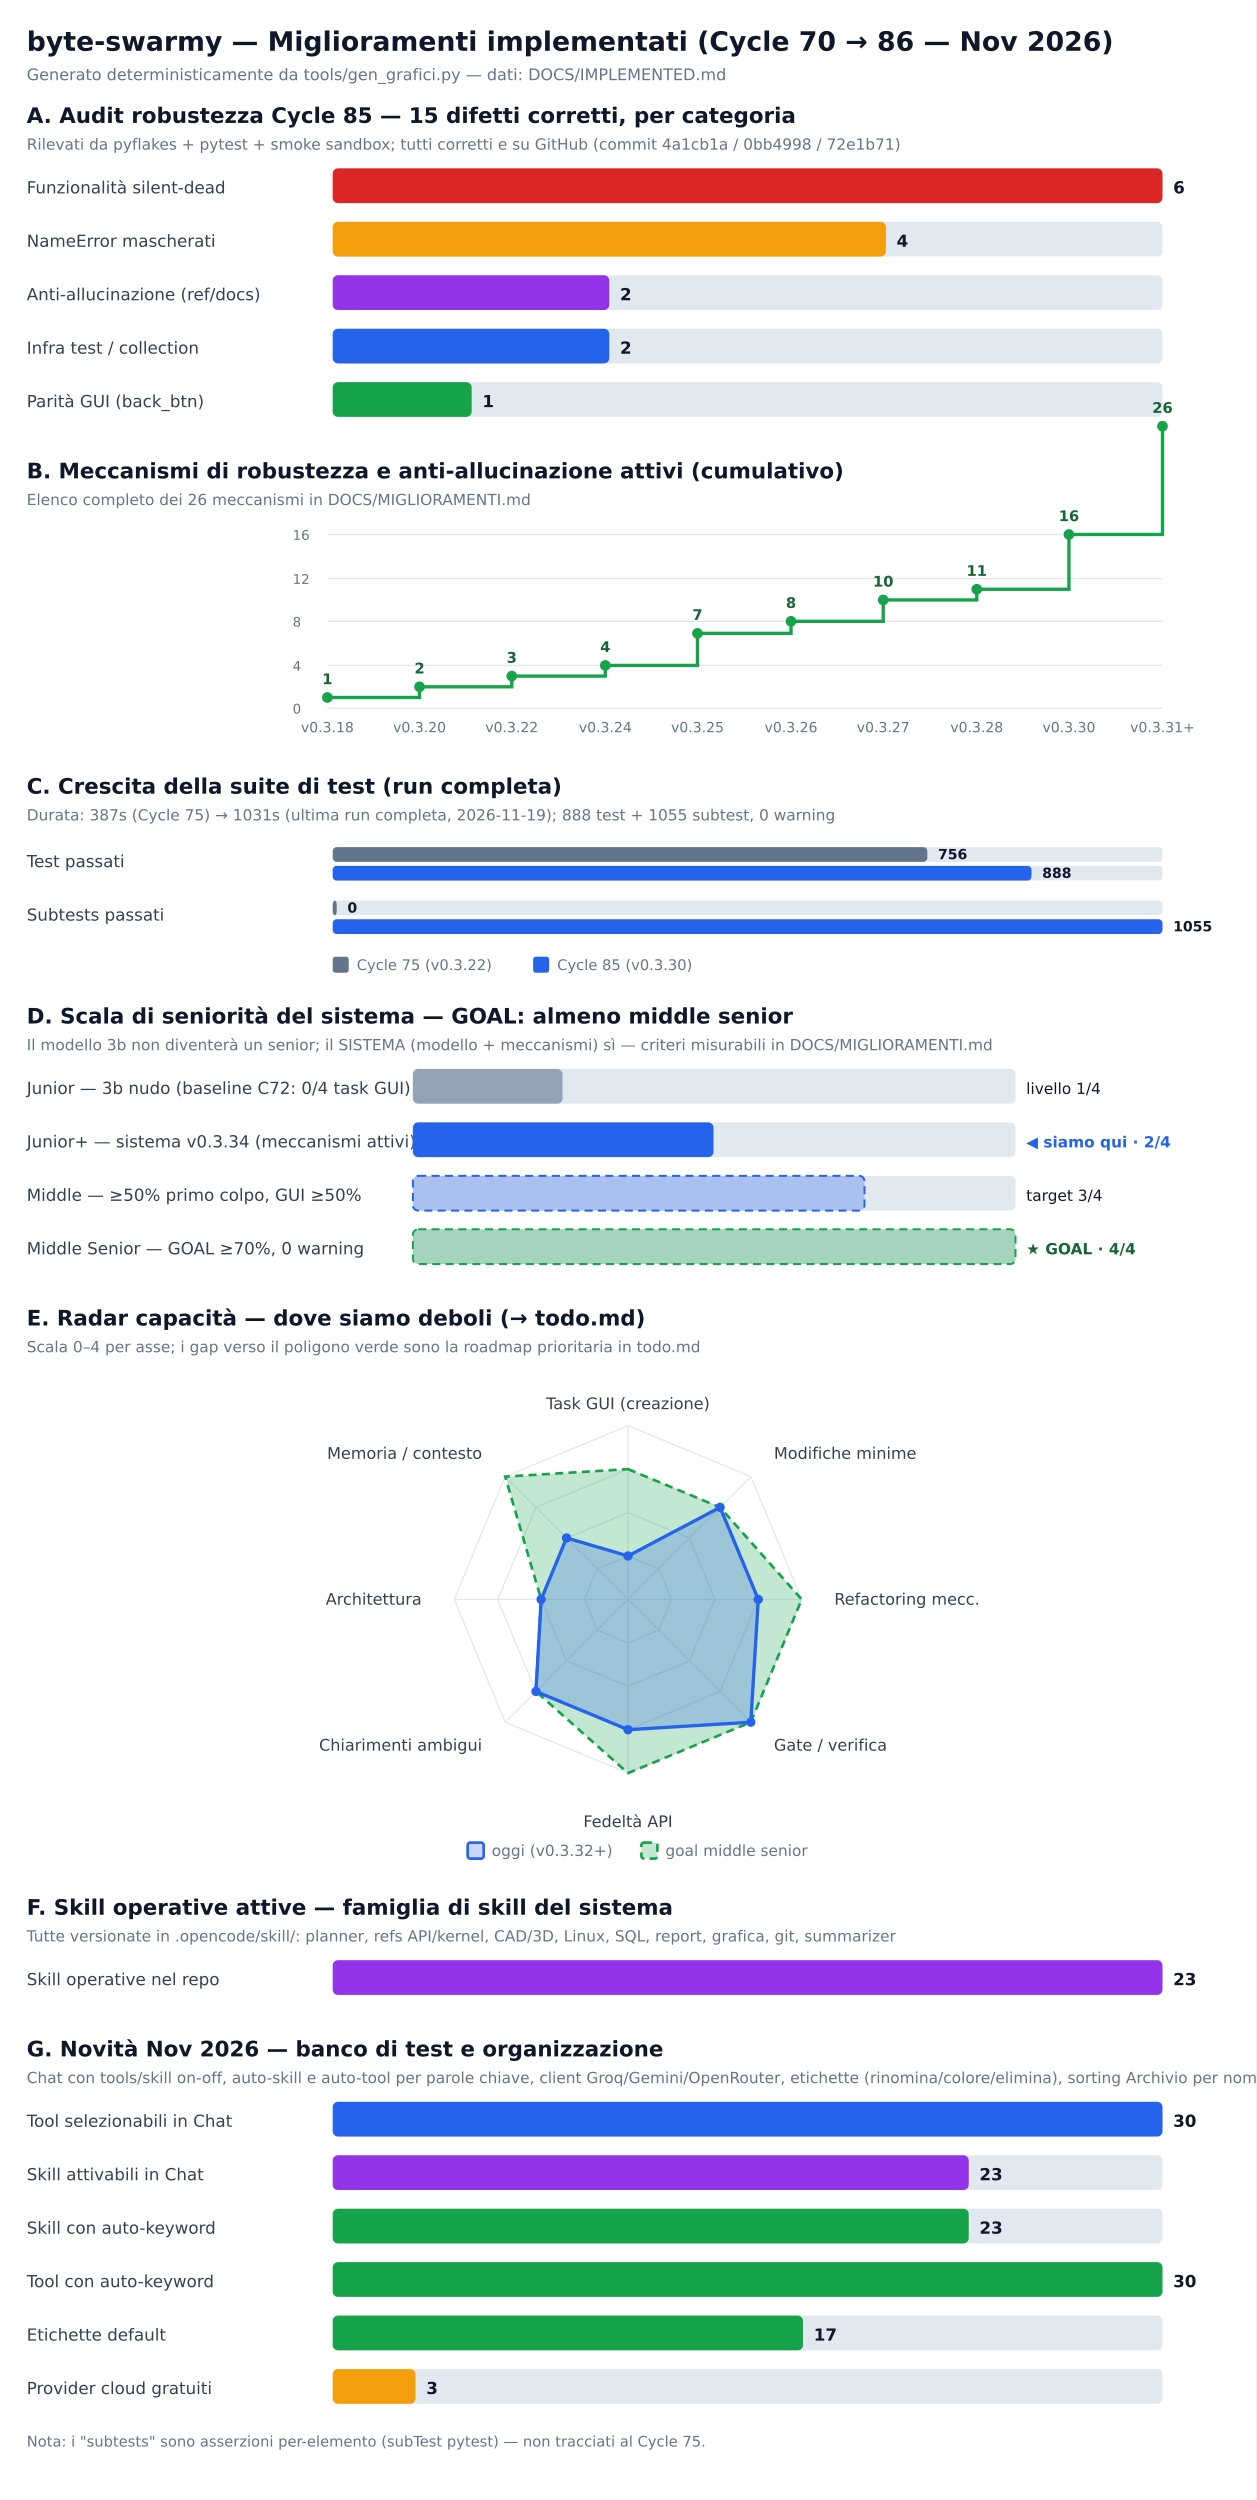
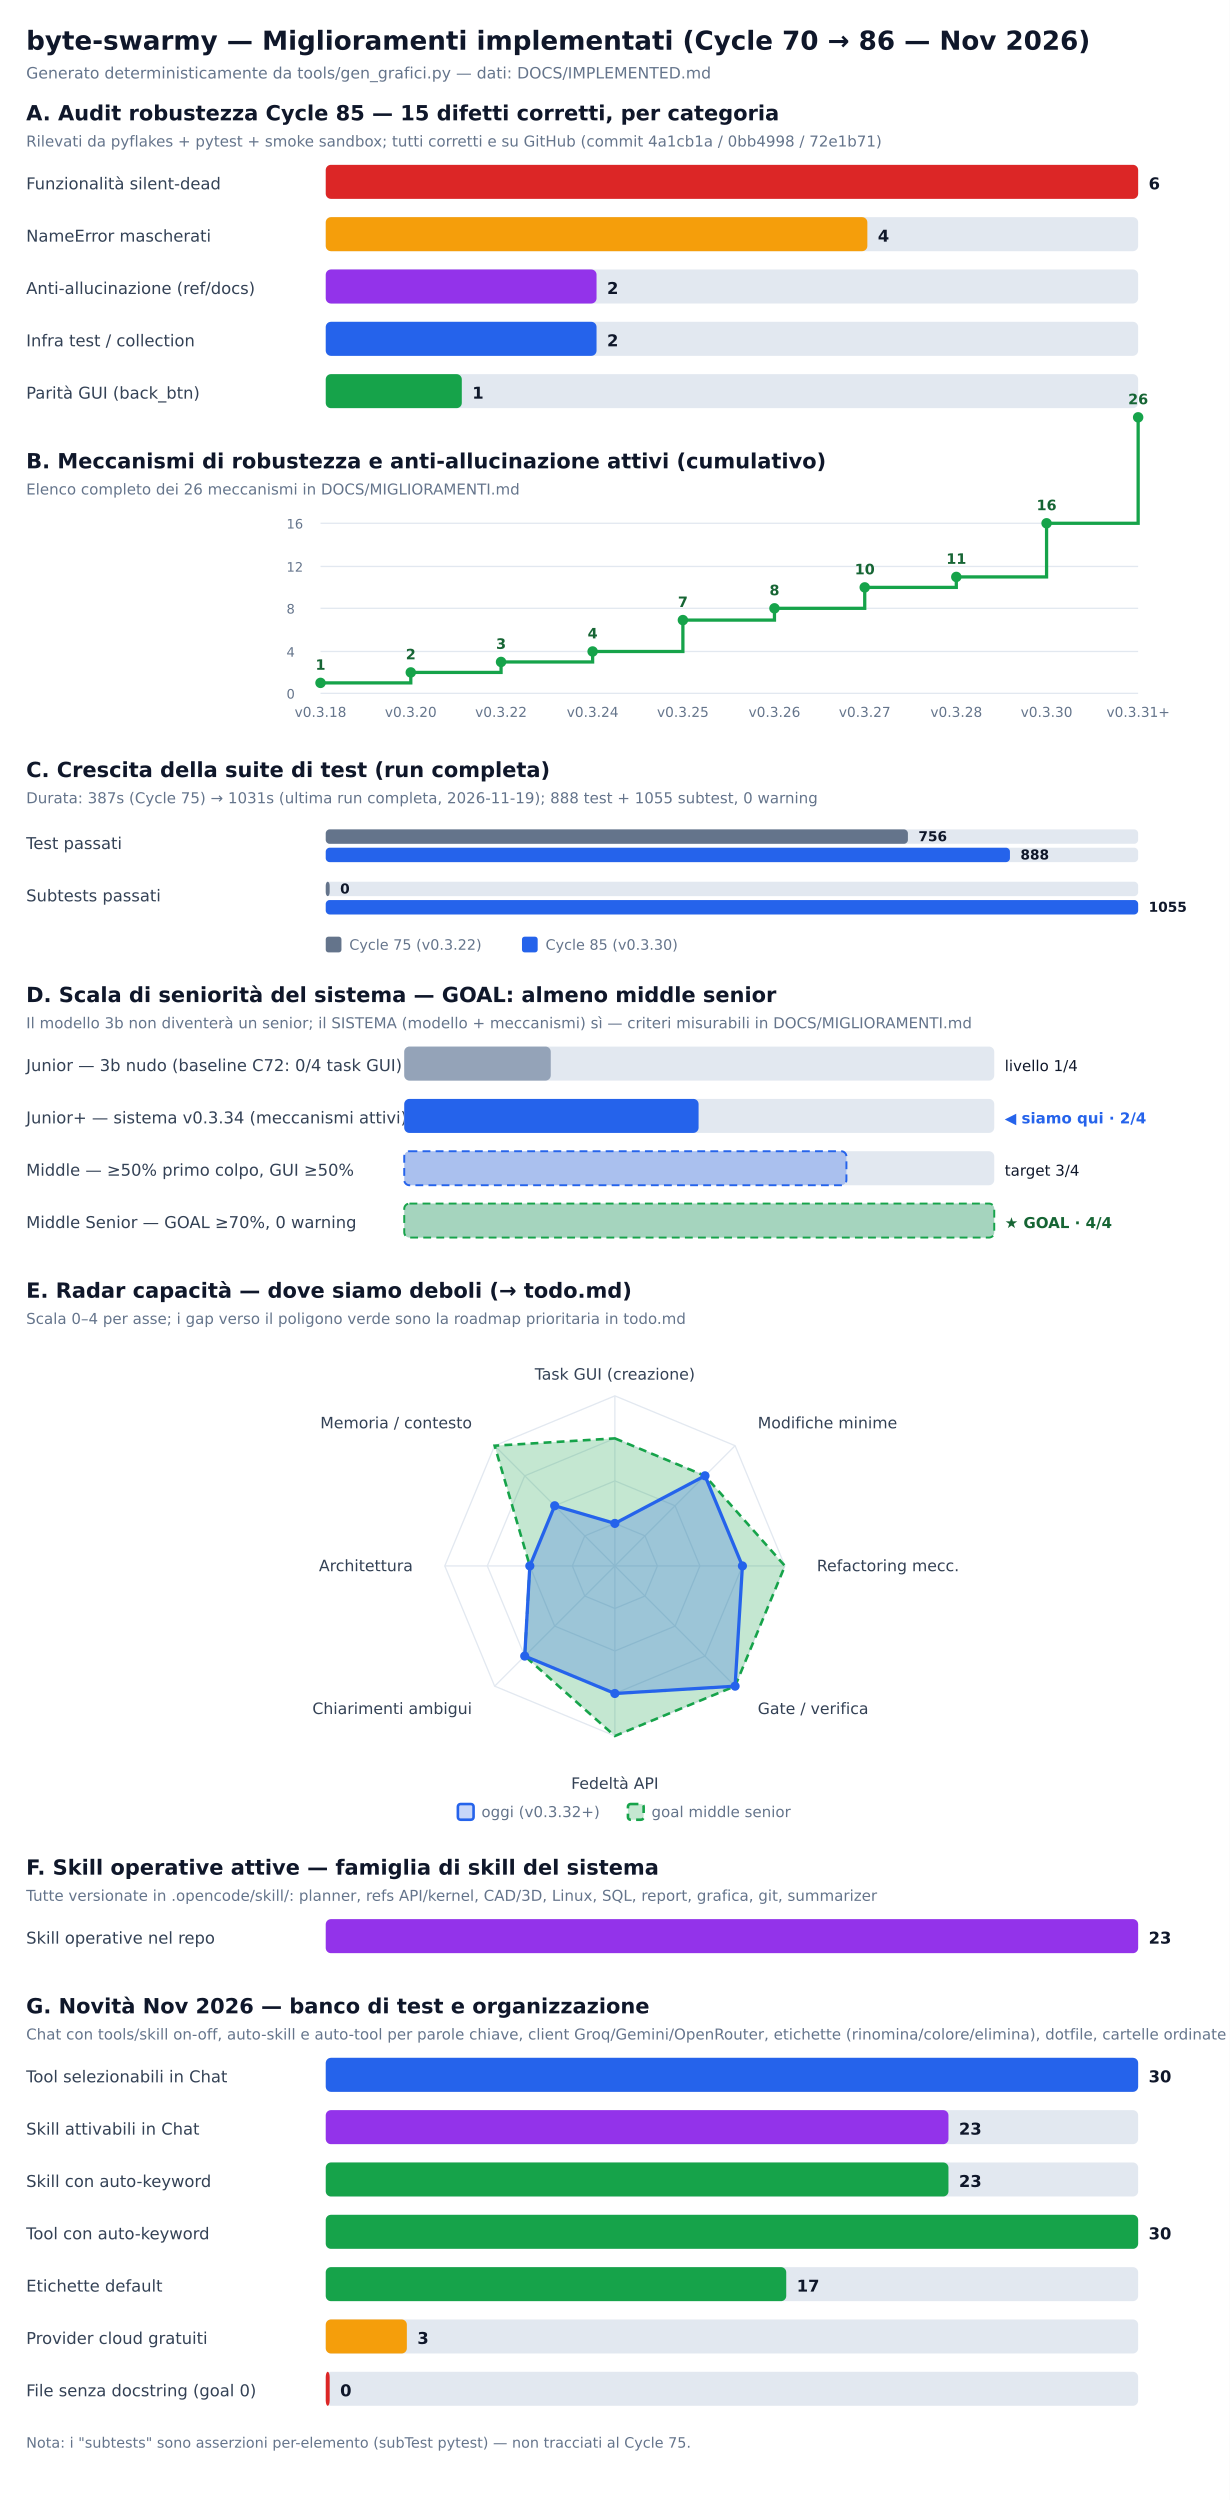
- <svg xmlns="http://www.w3.org/2000/svg" width="940" height="1871" viewBox="0 0 940 1871">
-   <rect width="940" height="1871" fill="#ffffff" />
+ <svg xmlns="http://www.w3.org/2000/svg" width="940" height="1911" viewBox="0 0 940 1911">
+   <rect width="940" height="1911" fill="#ffffff" />
  <text x="20" y="38" font-family="DejaVu Sans, sans-serif" font-size="20" font-weight="bold" fill="#0f172a">byte-swarmy — Miglioramenti implementati (Cycle 70 → 86 — Nov 2026)</text>
  <text x="20" y="60" font-family="DejaVu Sans, sans-serif" font-size="12" fill="#64748b">Generato deterministicamente da tools/gen_grafici.py — dati: DOCS/IMPLEMENTED.md</text>
  <text x="20" y="92" font-family="DejaVu Sans, sans-serif" font-size="16" font-weight="bold" fill="#0f172a">A. Audit robustezza Cycle 85 — 15 difetti corretti, per categoria</text>
  <text x="20" y="112" font-family="DejaVu Sans, sans-serif" font-size="11.5" fill="#64748b">Rilevati da pyflakes + pytest + smoke sandbox; tutti corretti e su GitHub (commit 4a1cb1a / 0bb4998 / 72e1b71)</text>
  <text x="20" y="144.72" font-family="DejaVu Sans, sans-serif" font-size="12.5" fill="#334155">Funzionalità silent-dead</text>
  <rect x="249" y="126" width="621" height="26" rx="4" fill="#e2e8f0" />
  <rect x="249" y="126" width="621" height="26" rx="4" fill="#dc2626" />
  <text x="878" y="144.72" font-family="DejaVu Sans, sans-serif" font-size="12.5" font-weight="bold" fill="#0f172a">6</text>
  <text x="20" y="184.72" font-family="DejaVu Sans, sans-serif" font-size="12.5" fill="#334155">NameError mascherati</text>
  <rect x="249" y="166" width="621" height="26" rx="4" fill="#e2e8f0" />
  <rect x="249" y="166" width="414" height="26" rx="4" fill="#f59e0b" />
  <text x="671" y="184.72" font-family="DejaVu Sans, sans-serif" font-size="12.5" font-weight="bold" fill="#0f172a">4</text>
  <text x="20" y="224.72" font-family="DejaVu Sans, sans-serif" font-size="12.5" fill="#334155">Anti-allucinazione (ref/docs)</text>
  <rect x="249" y="206" width="621" height="26" rx="4" fill="#e2e8f0" />
  <rect x="249" y="206" width="207" height="26" rx="4" fill="#9333ea" />
  <text x="464" y="224.72" font-family="DejaVu Sans, sans-serif" font-size="12.5" font-weight="bold" fill="#0f172a">2</text>
  <text x="20" y="264.72" font-family="DejaVu Sans, sans-serif" font-size="12.5" fill="#334155">Infra test / collection</text>
  <rect x="249" y="246" width="621" height="26" rx="4" fill="#e2e8f0" />
  <rect x="249" y="246" width="207" height="26" rx="4" fill="#2563eb" />
  <text x="464" y="264.72" font-family="DejaVu Sans, sans-serif" font-size="12.5" font-weight="bold" fill="#0f172a">2</text>
  <text x="20" y="304.72" font-family="DejaVu Sans, sans-serif" font-size="12.5" fill="#334155">Parità GUI (back_btn)</text>
  <rect x="249" y="286" width="621" height="26" rx="4" fill="#e2e8f0" />
  <rect x="249" y="286" width="104" height="26" rx="4" fill="#16a34a" />
  <text x="361" y="304.72" font-family="DejaVu Sans, sans-serif" font-size="12.5" font-weight="bold" fill="#0f172a">1</text>
  <text x="20" y="358" font-family="DejaVu Sans, sans-serif" font-size="16" font-weight="bold" fill="#0f172a">B. Meccanismi di robustezza e anti-allucinazione attivi (cumulativo)</text>
  <text x="20" y="378" font-family="DejaVu Sans, sans-serif" font-size="11.5" fill="#64748b">Elenco completo dei 26 meccanismi in DOCS/MIGLIORAMENTI.md</text>
  <line x1="245" y1="530" x2="870" y2="530" stroke="#e2e8f0" stroke-width="1" />
  <text x="219" y="534" font-family="DejaVu Sans, sans-serif" font-size="10" fill="#64748b">0</text>
  <line x1="245" y1="498" x2="870" y2="498" stroke="#e2e8f0" stroke-width="1" />
  <text x="219" y="502" font-family="DejaVu Sans, sans-serif" font-size="10" fill="#64748b">4</text>
  <line x1="245" y1="465" x2="870" y2="465" stroke="#e2e8f0" stroke-width="1" />
  <text x="219" y="469" font-family="DejaVu Sans, sans-serif" font-size="10" fill="#64748b">8</text>
  <line x1="245" y1="433" x2="870" y2="433" stroke="#e2e8f0" stroke-width="1" />
  <text x="219" y="437" font-family="DejaVu Sans, sans-serif" font-size="10" fill="#64748b">12</text>
  <line x1="245" y1="400" x2="870" y2="400" stroke="#e2e8f0" stroke-width="1" />
  <text x="219" y="404" font-family="DejaVu Sans, sans-serif" font-size="10" fill="#64748b">16</text>
  <path d="M 245 522 L 314 522 L 314 514 L 383 514 L 383 506 L 453 506 L 453 498 L 522 498 L 522 474 L 592 474 L 592 465 L 661 465 L 661 449 L 731 449 L 731 441 L 800 441 L 800 400 L 870 400 L 870 319" fill="none" stroke="#16a34a" stroke-width="2.5" />
  <circle cx="245" cy="522" r="4" fill="#16a34a" />
  <text x="245" y="512" font-family="DejaVu Sans, sans-serif" font-size="11" font-weight="bold" fill="#166534" text-anchor="middle">1</text>
  <text x="245" y="548" font-family="DejaVu Sans, sans-serif" font-size="10.5" fill="#64748b" text-anchor="middle">v0.3.18</text>
  <circle cx="314" cy="514" r="4" fill="#16a34a" />
  <text x="314" y="504" font-family="DejaVu Sans, sans-serif" font-size="11" font-weight="bold" fill="#166534" text-anchor="middle">2</text>
  <text x="314" y="548" font-family="DejaVu Sans, sans-serif" font-size="10.5" fill="#64748b" text-anchor="middle">v0.3.20</text>
  <circle cx="383" cy="506" r="4" fill="#16a34a" />
  <text x="383" y="496" font-family="DejaVu Sans, sans-serif" font-size="11" font-weight="bold" fill="#166534" text-anchor="middle">3</text>
  <text x="383" y="548" font-family="DejaVu Sans, sans-serif" font-size="10.5" fill="#64748b" text-anchor="middle">v0.3.22</text>
  <circle cx="453" cy="498" r="4" fill="#16a34a" />
  <text x="453" y="488" font-family="DejaVu Sans, sans-serif" font-size="11" font-weight="bold" fill="#166534" text-anchor="middle">4</text>
  <text x="453" y="548" font-family="DejaVu Sans, sans-serif" font-size="10.5" fill="#64748b" text-anchor="middle">v0.3.24</text>
  <circle cx="522" cy="474" r="4" fill="#16a34a" />
  <text x="522" y="464" font-family="DejaVu Sans, sans-serif" font-size="11" font-weight="bold" fill="#166534" text-anchor="middle">7</text>
  <text x="522" y="548" font-family="DejaVu Sans, sans-serif" font-size="10.5" fill="#64748b" text-anchor="middle">v0.3.25</text>
  <circle cx="592" cy="465" r="4" fill="#16a34a" />
  <text x="592" y="455" font-family="DejaVu Sans, sans-serif" font-size="11" font-weight="bold" fill="#166534" text-anchor="middle">8</text>
  <text x="592" y="548" font-family="DejaVu Sans, sans-serif" font-size="10.5" fill="#64748b" text-anchor="middle">v0.3.26</text>
  <circle cx="661" cy="449" r="4" fill="#16a34a" />
  <text x="661" y="439" font-family="DejaVu Sans, sans-serif" font-size="11" font-weight="bold" fill="#166534" text-anchor="middle">10</text>
  <text x="661" y="548" font-family="DejaVu Sans, sans-serif" font-size="10.5" fill="#64748b" text-anchor="middle">v0.3.27</text>
  <circle cx="731" cy="441" r="4" fill="#16a34a" />
  <text x="731" y="431" font-family="DejaVu Sans, sans-serif" font-size="11" font-weight="bold" fill="#166534" text-anchor="middle">11</text>
  <text x="731" y="548" font-family="DejaVu Sans, sans-serif" font-size="10.5" fill="#64748b" text-anchor="middle">v0.3.28</text>
  <circle cx="800" cy="400" r="4" fill="#16a34a" />
  <text x="800" y="390" font-family="DejaVu Sans, sans-serif" font-size="11" font-weight="bold" fill="#166534" text-anchor="middle">16</text>
  <text x="800" y="548" font-family="DejaVu Sans, sans-serif" font-size="10.5" fill="#64748b" text-anchor="middle">v0.3.30</text>
  <circle cx="870" cy="319" r="4" fill="#16a34a" />
  <text x="870" y="309" font-family="DejaVu Sans, sans-serif" font-size="11" font-weight="bold" fill="#166534" text-anchor="middle">26</text>
  <text x="870" y="548" font-family="DejaVu Sans, sans-serif" font-size="10.5" fill="#64748b" text-anchor="middle">v0.3.31+</text>
  <text x="20" y="594" font-family="DejaVu Sans, sans-serif" font-size="16" font-weight="bold" fill="#0f172a">C. Crescita della suite di test (run completa)</text>
  <text x="20" y="614" font-family="DejaVu Sans, sans-serif" font-size="11.5" fill="#64748b">Durata: 387s (Cycle 75) → 1031s (ultima run completa, 2026-11-19); 888 test + 1055 subtest, 0 warning</text>
  <text x="20" y="649" font-family="DejaVu Sans, sans-serif" font-size="12.5" fill="#334155">Test passati</text>
  <rect x="249" y="634" width="621" height="11" rx="3" fill="#e2e8f0" />
  <rect x="249" y="634" width="445" height="11" rx="3" fill="#64748b" />
  <text x="702" y="643" font-family="DejaVu Sans, sans-serif" font-size="10.5" font-weight="bold" fill="#0f172a">756</text>
  <rect x="249" y="648" width="621" height="11" rx="3" fill="#e2e8f0" />
  <rect x="249" y="648" width="523" height="11" rx="3" fill="#2563eb" />
  <text x="780" y="657" font-family="DejaVu Sans, sans-serif" font-size="10.5" font-weight="bold" fill="#0f172a">888</text>
  <text x="20" y="689" font-family="DejaVu Sans, sans-serif" font-size="12.5" fill="#334155">Subtests passati</text>
  <rect x="249" y="674" width="621" height="11" rx="3" fill="#e2e8f0" />
  <rect x="249" y="674" width="3" height="11" rx="3" fill="#64748b" />
  <text x="260" y="683" font-family="DejaVu Sans, sans-serif" font-size="10.5" font-weight="bold" fill="#0f172a">0</text>
  <rect x="249" y="688" width="621" height="11" rx="3" fill="#e2e8f0" />
  <rect x="249" y="688" width="621" height="11" rx="3" fill="#2563eb" />
  <text x="878" y="697" font-family="DejaVu Sans, sans-serif" font-size="10.5" font-weight="bold" fill="#0f172a">1055</text>
  <rect x="249" y="716" width="12" height="12" rx="2" fill="#64748b" />
  <text x="267" y="726" font-family="DejaVu Sans, sans-serif" font-size="11" fill="#64748b">Cycle 75 (v0.3.22)</text>
  <rect x="399" y="716" width="12" height="12" rx="2" fill="#2563eb" />
  <text x="417" y="726" font-family="DejaVu Sans, sans-serif" font-size="11" fill="#64748b">Cycle 85 (v0.3.30)</text>
  <text x="20" y="766" font-family="DejaVu Sans, sans-serif" font-size="16" font-weight="bold" fill="#0f172a">D. Scala di seniorità del sistema — GOAL: almeno middle senior</text>
  <text x="20" y="786" font-family="DejaVu Sans, sans-serif" font-size="11.5" fill="#64748b">Il modello 3b non diventerà un senior; il SISTEMA (modello + meccanismi) sì — criteri misurabili in DOCS/MIGLIORAMENTI.md</text>
  <text x="20" y="818.72" font-family="DejaVu Sans, sans-serif" font-size="12.5" fill="#334155">Junior — 3b nudo (baseline C72: 0/4 task GUI)</text>
  <rect x="309" y="800" width="451" height="26" rx="4" fill="#e2e8f0" />
  <rect x="309" y="800" width="112" height="26" rx="4" fill="#94a3b8" fill-opacity="1.0" />
  <text x="768" y="818.72" font-family="DejaVu Sans, sans-serif" font-size="11.5" font-weight="normal" fill="#0f172a">livello 1/4</text>
  <text x="20" y="858.72" font-family="DejaVu Sans, sans-serif" font-size="12.5" fill="#334155">Junior+ — sistema v0.3.34 (meccanismi attivi)</text>
  <rect x="309" y="840" width="451" height="26" rx="4" fill="#e2e8f0" />
  <rect x="309" y="840" width="225" height="26" rx="4" fill="#2563eb" fill-opacity="1.0" />
  <text x="768" y="858.72" font-family="DejaVu Sans, sans-serif" font-size="11.5" font-weight="bold" fill="#2563eb">◀ siamo qui · 2/4</text>
  <text x="20" y="898.72" font-family="DejaVu Sans, sans-serif" font-size="12.5" fill="#334155">Middle — ≥50% primo colpo, GUI ≥50%</text>
  <rect x="309" y="880" width="451" height="26" rx="4" fill="#e2e8f0" />
  <rect x="309" y="880" width="338" height="26" rx="4" fill="#2563eb" fill-opacity="0.30" />
  <rect x="309" y="880" width="338" height="26" rx="4" fill="none" stroke="#2563eb" stroke-width="1.5" stroke-dasharray="6,4" />
  <text x="768" y="898.72" font-family="DejaVu Sans, sans-serif" font-size="11.5" font-weight="normal" fill="#0f172a">target 3/4</text>
  <text x="20" y="938.72" font-family="DejaVu Sans, sans-serif" font-size="12.5" fill="#334155">Middle Senior — GOAL ≥70%, 0 warning</text>
  <rect x="309" y="920" width="451" height="26" rx="4" fill="#e2e8f0" />
  <rect x="309" y="920" width="451" height="26" rx="4" fill="#16a34a" fill-opacity="0.30" />
  <rect x="309" y="920" width="451" height="26" rx="4" fill="none" stroke="#16a34a" stroke-width="1.5" stroke-dasharray="6,4" />
  <text x="768" y="938.72" font-family="DejaVu Sans, sans-serif" font-size="11.5" font-weight="bold" fill="#166534">★ GOAL · 4/4</text>
  <text x="20" y="992" font-family="DejaVu Sans, sans-serif" font-size="16" font-weight="bold" fill="#0f172a">E. Radar capacità — dove siamo deboli (→ todo.md)</text>
  <text x="20" y="1012" font-family="DejaVu Sans, sans-serif" font-size="11.5" fill="#64748b">Scala 0–4 per asse; i gap verso il poligono verde sono la roadmap prioritaria in todo.md</text>
  <polygon points="470.0,1164.5 493.0,1174.0 502.5,1197.0 493.0,1220.0 470.0,1229.5 447.0,1220.0 437.5,1197.0 447.0,1174.0" fill="none" stroke="#e2e8f0" stroke-width="1" />
  <polygon points="470.0,1132.0 516.0,1151.0 535.0,1197.0 516.0,1243.0 470.0,1262.0 424.0,1243.0 405.0,1197.0 424.0,1151.0" fill="none" stroke="#e2e8f0" stroke-width="1" />
  <polygon points="470.0,1099.5 538.9,1128.1 567.5,1197.0 538.9,1265.9 470.0,1294.5 401.1,1265.9 372.5,1197.0 401.1,1128.1" fill="none" stroke="#e2e8f0" stroke-width="1" />
  <polygon points="470.0,1067.0 561.9,1105.1 600.0,1197.0 561.9,1288.9 470.0,1327.0 378.1,1288.9 340.0,1197.0 378.1,1105.1" fill="none" stroke="#e2e8f0" stroke-width="1" />
  <line x1="470" y1="1197" x2="470.0" y2="1067.0" stroke="#e2e8f0" stroke-width="1" />
  <text x="470.0" y="1054.6" font-family="DejaVu Sans, sans-serif" font-size="12" fill="#334155" text-anchor="middle">Task GUI (creazione)</text>
  <line x1="470" y1="1197" x2="561.9" y2="1105.1" stroke="#e2e8f0" stroke-width="1" />
  <text x="579.2" y="1091.8" font-family="DejaVu Sans, sans-serif" font-size="12" fill="#334155" text-anchor="start">Modifiche minime</text>
  <line x1="470" y1="1197" x2="600.0" y2="1197.0" stroke="#e2e8f0" stroke-width="1" />
  <text x="624.4" y="1201.0" font-family="DejaVu Sans, sans-serif" font-size="12" fill="#334155" text-anchor="start">Refactoring mecc.</text>
  <line x1="470" y1="1197" x2="561.9" y2="1288.9" stroke="#e2e8f0" stroke-width="1" />
  <text x="579.2" y="1310.2" font-family="DejaVu Sans, sans-serif" font-size="12" fill="#334155" text-anchor="start">Gate / verifica</text>
  <line x1="470" y1="1197" x2="470.0" y2="1327.0" stroke="#e2e8f0" stroke-width="1" />
  <text x="470.0" y="1367.4" font-family="DejaVu Sans, sans-serif" font-size="12" fill="#334155" text-anchor="middle">Fedeltà API</text>
  <line x1="470" y1="1197" x2="378.1" y2="1288.9" stroke="#e2e8f0" stroke-width="1" />
  <text x="360.8" y="1310.2" font-family="DejaVu Sans, sans-serif" font-size="12" fill="#334155" text-anchor="end">Chiarimenti ambigui</text>
  <line x1="470" y1="1197" x2="340.0" y2="1197.0" stroke="#e2e8f0" stroke-width="1" />
  <text x="315.6" y="1201.0" font-family="DejaVu Sans, sans-serif" font-size="12" fill="#334155" text-anchor="end">Architettura</text>
  <line x1="470" y1="1197" x2="378.1" y2="1105.1" stroke="#e2e8f0" stroke-width="1" />
  <text x="360.8" y="1091.8" font-family="DejaVu Sans, sans-serif" font-size="12" fill="#334155" text-anchor="end">Memoria / contesto</text>
  <polygon points="470.0,1099.5 538.9,1128.1 600.0,1197.0 561.9,1288.9 470.0,1327.0 401.1,1265.9 405.0,1197.0 378.1,1105.1" fill="#16a34a" fill-opacity="0.25" stroke="#16a34a" stroke-width="2" stroke-dasharray="6,4" stroke-opacity="1" />
  <polygon points="470.0,1164.5 538.9,1128.1 567.5,1197.0 561.9,1288.9 470.0,1294.5 401.1,1265.9 405.0,1197.0 424.0,1151.0" fill="#2563eb" fill-opacity="0.25" stroke="#2563eb" stroke-width="2.5" stroke-opacity="1" />
  <circle cx="470.0" cy="1164.5" r="3.5" fill="#2563eb" />
  <circle cx="538.9" cy="1128.1" r="3.5" fill="#2563eb" />
  <circle cx="567.5" cy="1197.0" r="3.5" fill="#2563eb" />
  <circle cx="561.9" cy="1288.9" r="3.5" fill="#2563eb" />
  <circle cx="470.0" cy="1294.5" r="3.5" fill="#2563eb" />
  <circle cx="401.1" cy="1265.9" r="3.5" fill="#2563eb" />
  <circle cx="405.0" cy="1197.0" r="3.5" fill="#2563eb" />
  <circle cx="424.0" cy="1151.0" r="3.5" fill="#2563eb" />
  <rect x="350" y="1379" width="12" height="12" rx="2" fill="#2563eb" fill-opacity="0.25" stroke="#2563eb" stroke-width="2" />
  <text x="368" y="1389" font-family="DejaVu Sans, sans-serif" font-size="11.5" fill="#64748b">oggi (v0.3.32+)</text>
  <rect x="480" y="1379" width="12" height="12" rx="2" fill="#16a34a" fill-opacity="0.25" stroke="#16a34a" stroke-width="2" stroke-dasharray="6,4" />
  <text x="498" y="1389" font-family="DejaVu Sans, sans-serif" font-size="11.5" fill="#64748b">goal middle senior</text>
  <text x="20" y="1433" font-family="DejaVu Sans, sans-serif" font-size="16" font-weight="bold" fill="#0f172a">F. Skill operative attive — famiglia di skill del sistema</text>
  <text x="20" y="1453" font-family="DejaVu Sans, sans-serif" font-size="11.5" fill="#64748b">Tutte versionate in .opencode/skill/: planner, refs API/kernel, CAD/3D, Linux, SQL, report, grafica, git, summarizer</text>
  <text x="20" y="1485.72" font-family="DejaVu Sans, sans-serif" font-size="12.5" fill="#334155">Skill operative nel repo</text>
  <rect x="249" y="1467" width="621" height="26" rx="4" fill="#e2e8f0" />
  <rect x="249" y="1467" width="621" height="26" rx="4" fill="#9333ea" />
  <text x="878" y="1485.72" font-family="DejaVu Sans, sans-serif" font-size="12.5" font-weight="bold" fill="#0f172a">23</text>
  <text x="20" y="1539" font-family="DejaVu Sans, sans-serif" font-size="16" font-weight="bold" fill="#0f172a">G. Novità Nov 2026 — banco di test e organizzazione</text>
-   <text x="20" y="1559" font-family="DejaVu Sans, sans-serif" font-size="11.5" fill="#64748b">Chat con tools/skill on-off, auto-skill e auto-tool per parole chiave, client Groq/Gemini/OpenRouter, etichette (rinomina/colore/elimina), sorting Archivio per nome/tipo</text>
+   <text x="20" y="1559" font-family="DejaVu Sans, sans-serif" font-size="11.5" fill="#64748b">Chat con tools/skill on-off, auto-skill e auto-tool per parole chiave, client Groq/Gemini/OpenRouter, etichette (rinomina/colore/elimina), dotfile, cartelle ordinate (TOOLS/), 0 docstring mancanti</text>
  <text x="20" y="1591.72" font-family="DejaVu Sans, sans-serif" font-size="12.5" fill="#334155">Tool selezionabili in Chat</text>
  <rect x="249" y="1573" width="621" height="26" rx="4" fill="#e2e8f0" />
  <rect x="249" y="1573" width="621" height="26" rx="4" fill="#2563eb" />
  <text x="878" y="1591.72" font-family="DejaVu Sans, sans-serif" font-size="12.5" font-weight="bold" fill="#0f172a">30</text>
  <text x="20" y="1631.72" font-family="DejaVu Sans, sans-serif" font-size="12.5" fill="#334155">Skill attivabili in Chat</text>
  <rect x="249" y="1613" width="621" height="26" rx="4" fill="#e2e8f0" />
  <rect x="249" y="1613" width="476" height="26" rx="4" fill="#9333ea" />
  <text x="733" y="1631.72" font-family="DejaVu Sans, sans-serif" font-size="12.5" font-weight="bold" fill="#0f172a">23</text>
  <text x="20" y="1671.72" font-family="DejaVu Sans, sans-serif" font-size="12.5" fill="#334155">Skill con auto-keyword</text>
  <rect x="249" y="1653" width="621" height="26" rx="4" fill="#e2e8f0" />
  <rect x="249" y="1653" width="476" height="26" rx="4" fill="#16a34a" />
  <text x="733" y="1671.72" font-family="DejaVu Sans, sans-serif" font-size="12.5" font-weight="bold" fill="#0f172a">23</text>
  <text x="20" y="1711.72" font-family="DejaVu Sans, sans-serif" font-size="12.5" fill="#334155">Tool con auto-keyword</text>
  <rect x="249" y="1693" width="621" height="26" rx="4" fill="#e2e8f0" />
  <rect x="249" y="1693" width="621" height="26" rx="4" fill="#16a34a" />
  <text x="878" y="1711.72" font-family="DejaVu Sans, sans-serif" font-size="12.5" font-weight="bold" fill="#0f172a">30</text>
  <text x="20" y="1751.72" font-family="DejaVu Sans, sans-serif" font-size="12.5" fill="#334155">Etichette default</text>
  <rect x="249" y="1733" width="621" height="26" rx="4" fill="#e2e8f0" />
  <rect x="249" y="1733" width="352" height="26" rx="4" fill="#16a34a" />
  <text x="609" y="1751.72" font-family="DejaVu Sans, sans-serif" font-size="12.5" font-weight="bold" fill="#0f172a">17</text>
  <text x="20" y="1791.72" font-family="DejaVu Sans, sans-serif" font-size="12.5" fill="#334155">Provider cloud gratuiti</text>
  <rect x="249" y="1773" width="621" height="26" rx="4" fill="#e2e8f0" />
  <rect x="249" y="1773" width="62" height="26" rx="4" fill="#f59e0b" />
  <text x="319" y="1791.72" font-family="DejaVu Sans, sans-serif" font-size="12.5" font-weight="bold" fill="#0f172a">3</text>
-   <text x="20" y="1831" font-family="DejaVu Sans, sans-serif" font-size="11" fill="#64748b">Nota: i "subtests" sono asserzioni per-elemento (subTest pytest) — non tracciati al Cycle 75.</text>
+   <text x="20" y="1831.72" font-family="DejaVu Sans, sans-serif" font-size="12.5" fill="#334155">File senza docstring (goal 0)</text>
+   <rect x="249" y="1813" width="621" height="26" rx="4" fill="#e2e8f0" />
+   <rect x="249" y="1813" width="3" height="26" rx="4" fill="#dc2626" />
+   <text x="260" y="1831.72" font-family="DejaVu Sans, sans-serif" font-size="12.5" font-weight="bold" fill="#0f172a">0</text>
+   <text x="20" y="1871" font-family="DejaVu Sans, sans-serif" font-size="11" fill="#64748b">Nota: i "subtests" sono asserzioni per-elemento (subTest pytest) — non tracciati al Cycle 75.</text>
</svg>
